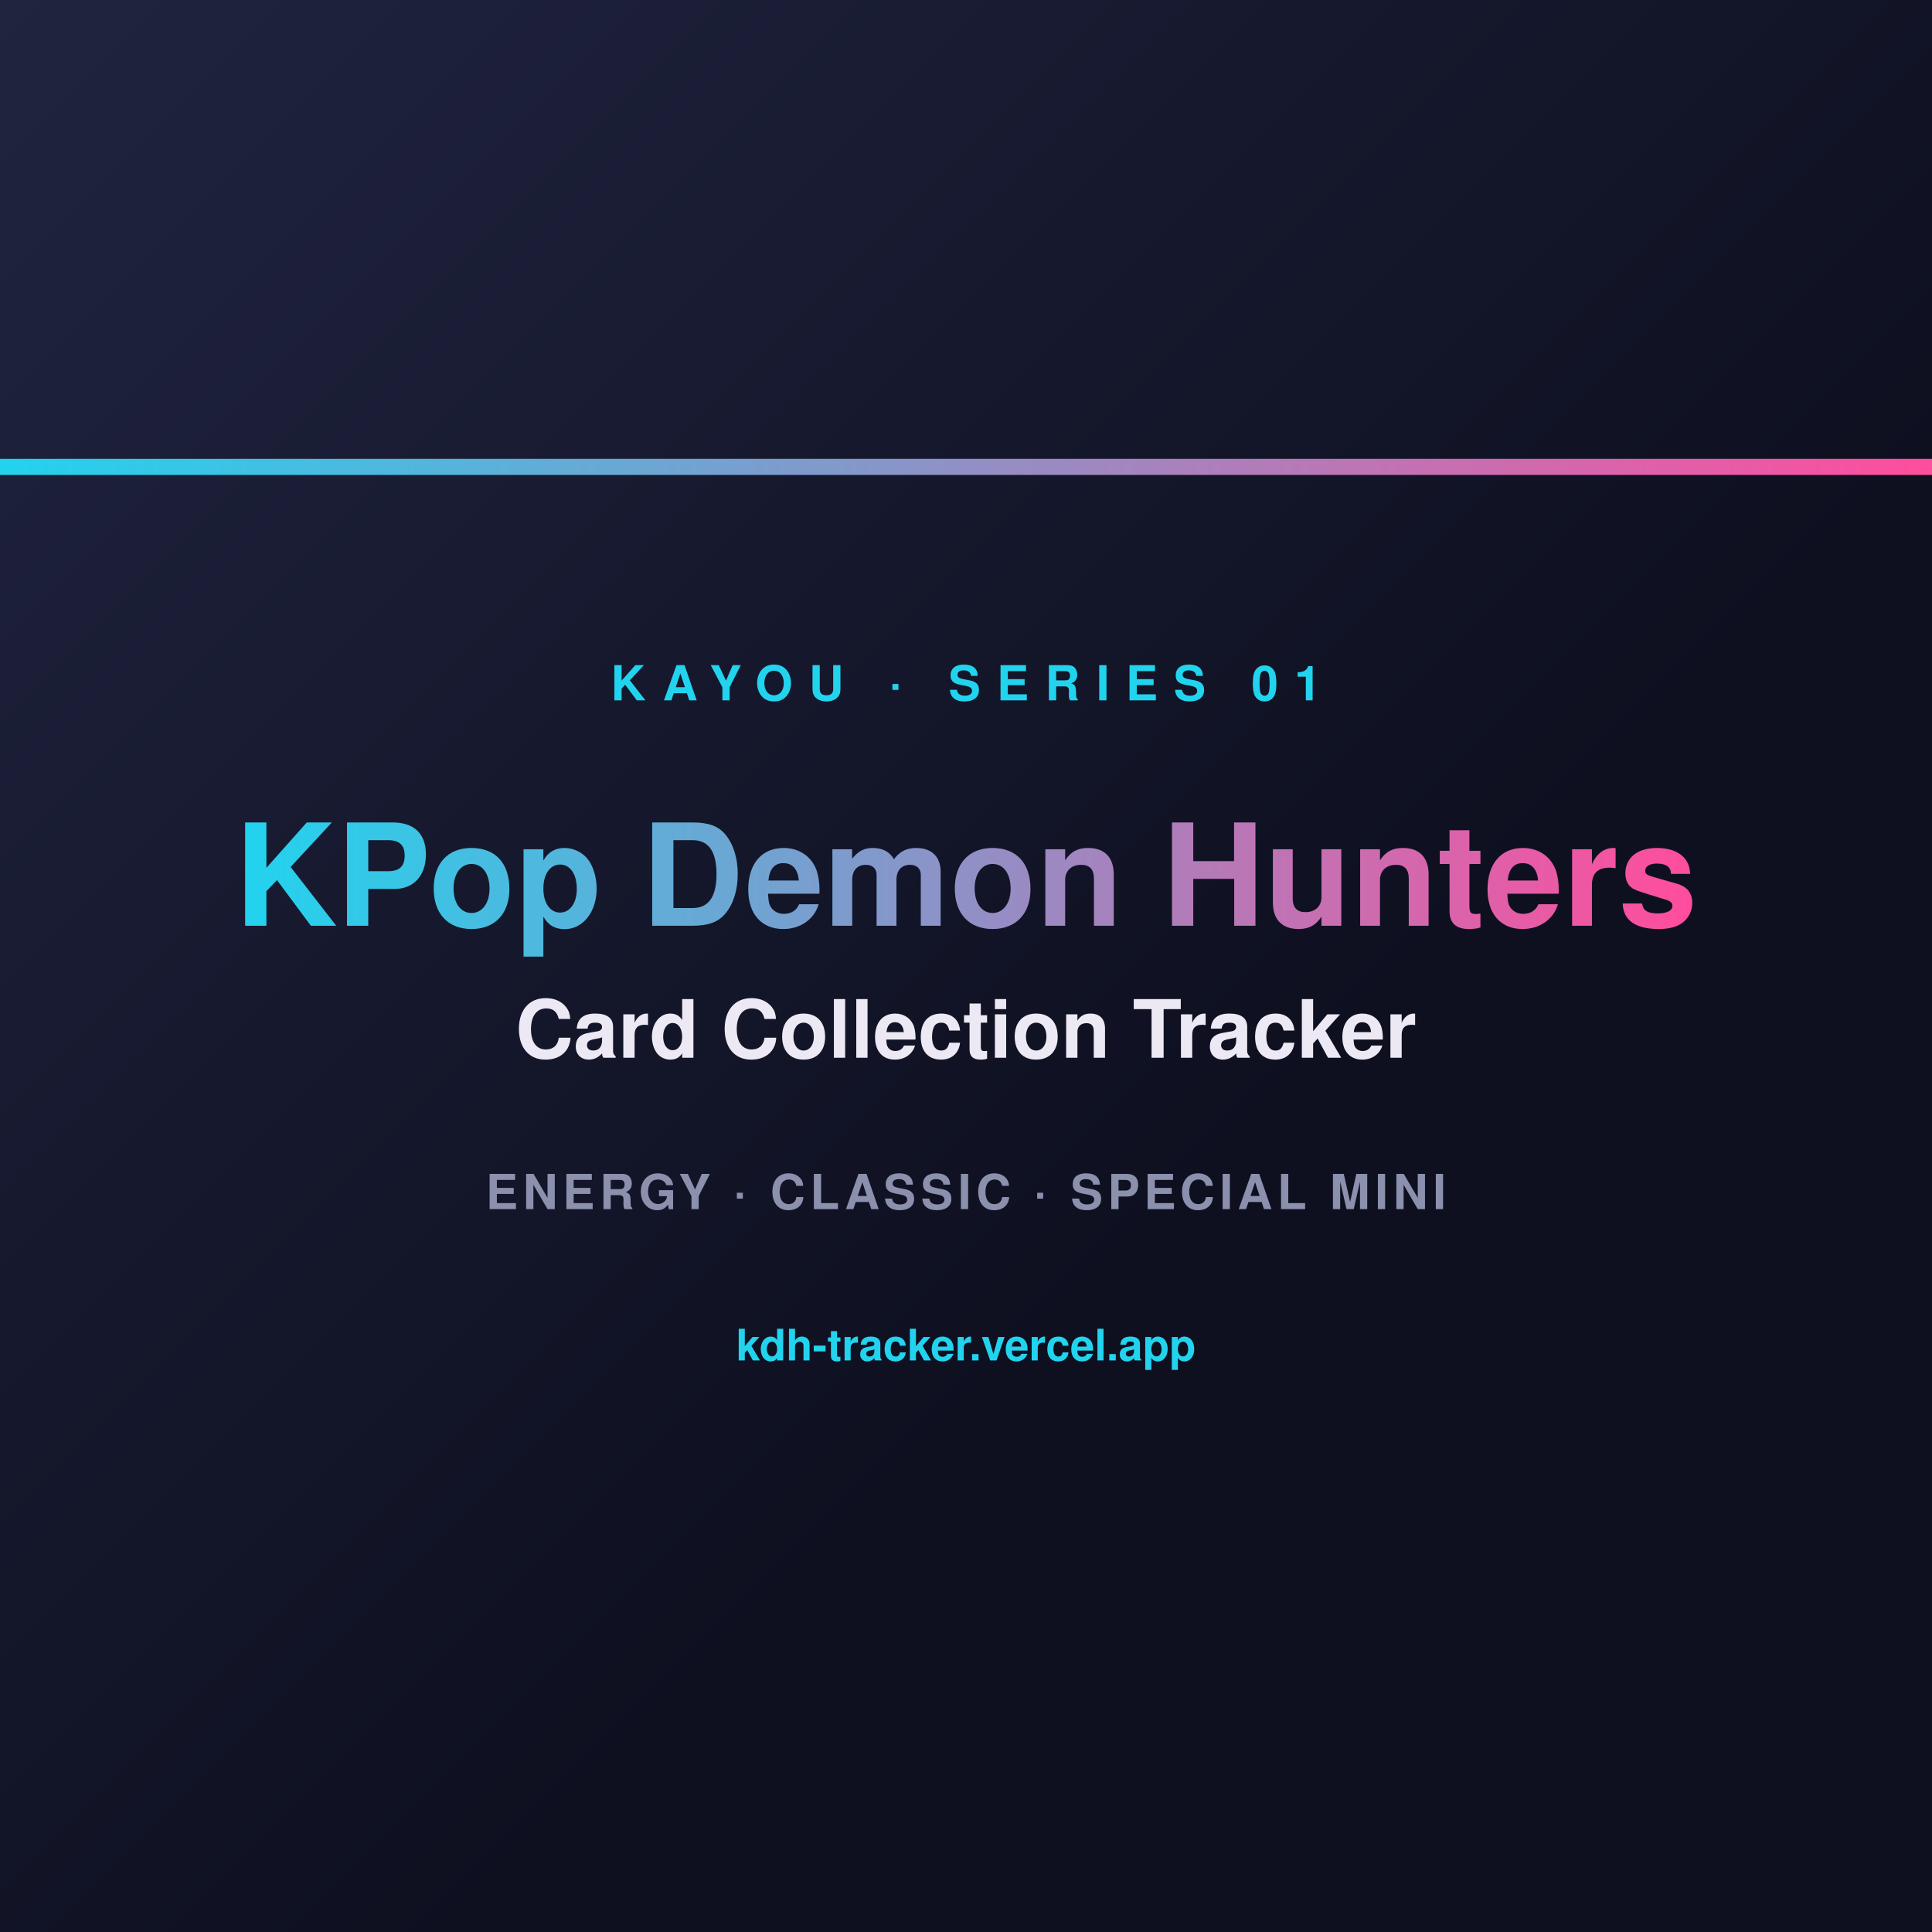
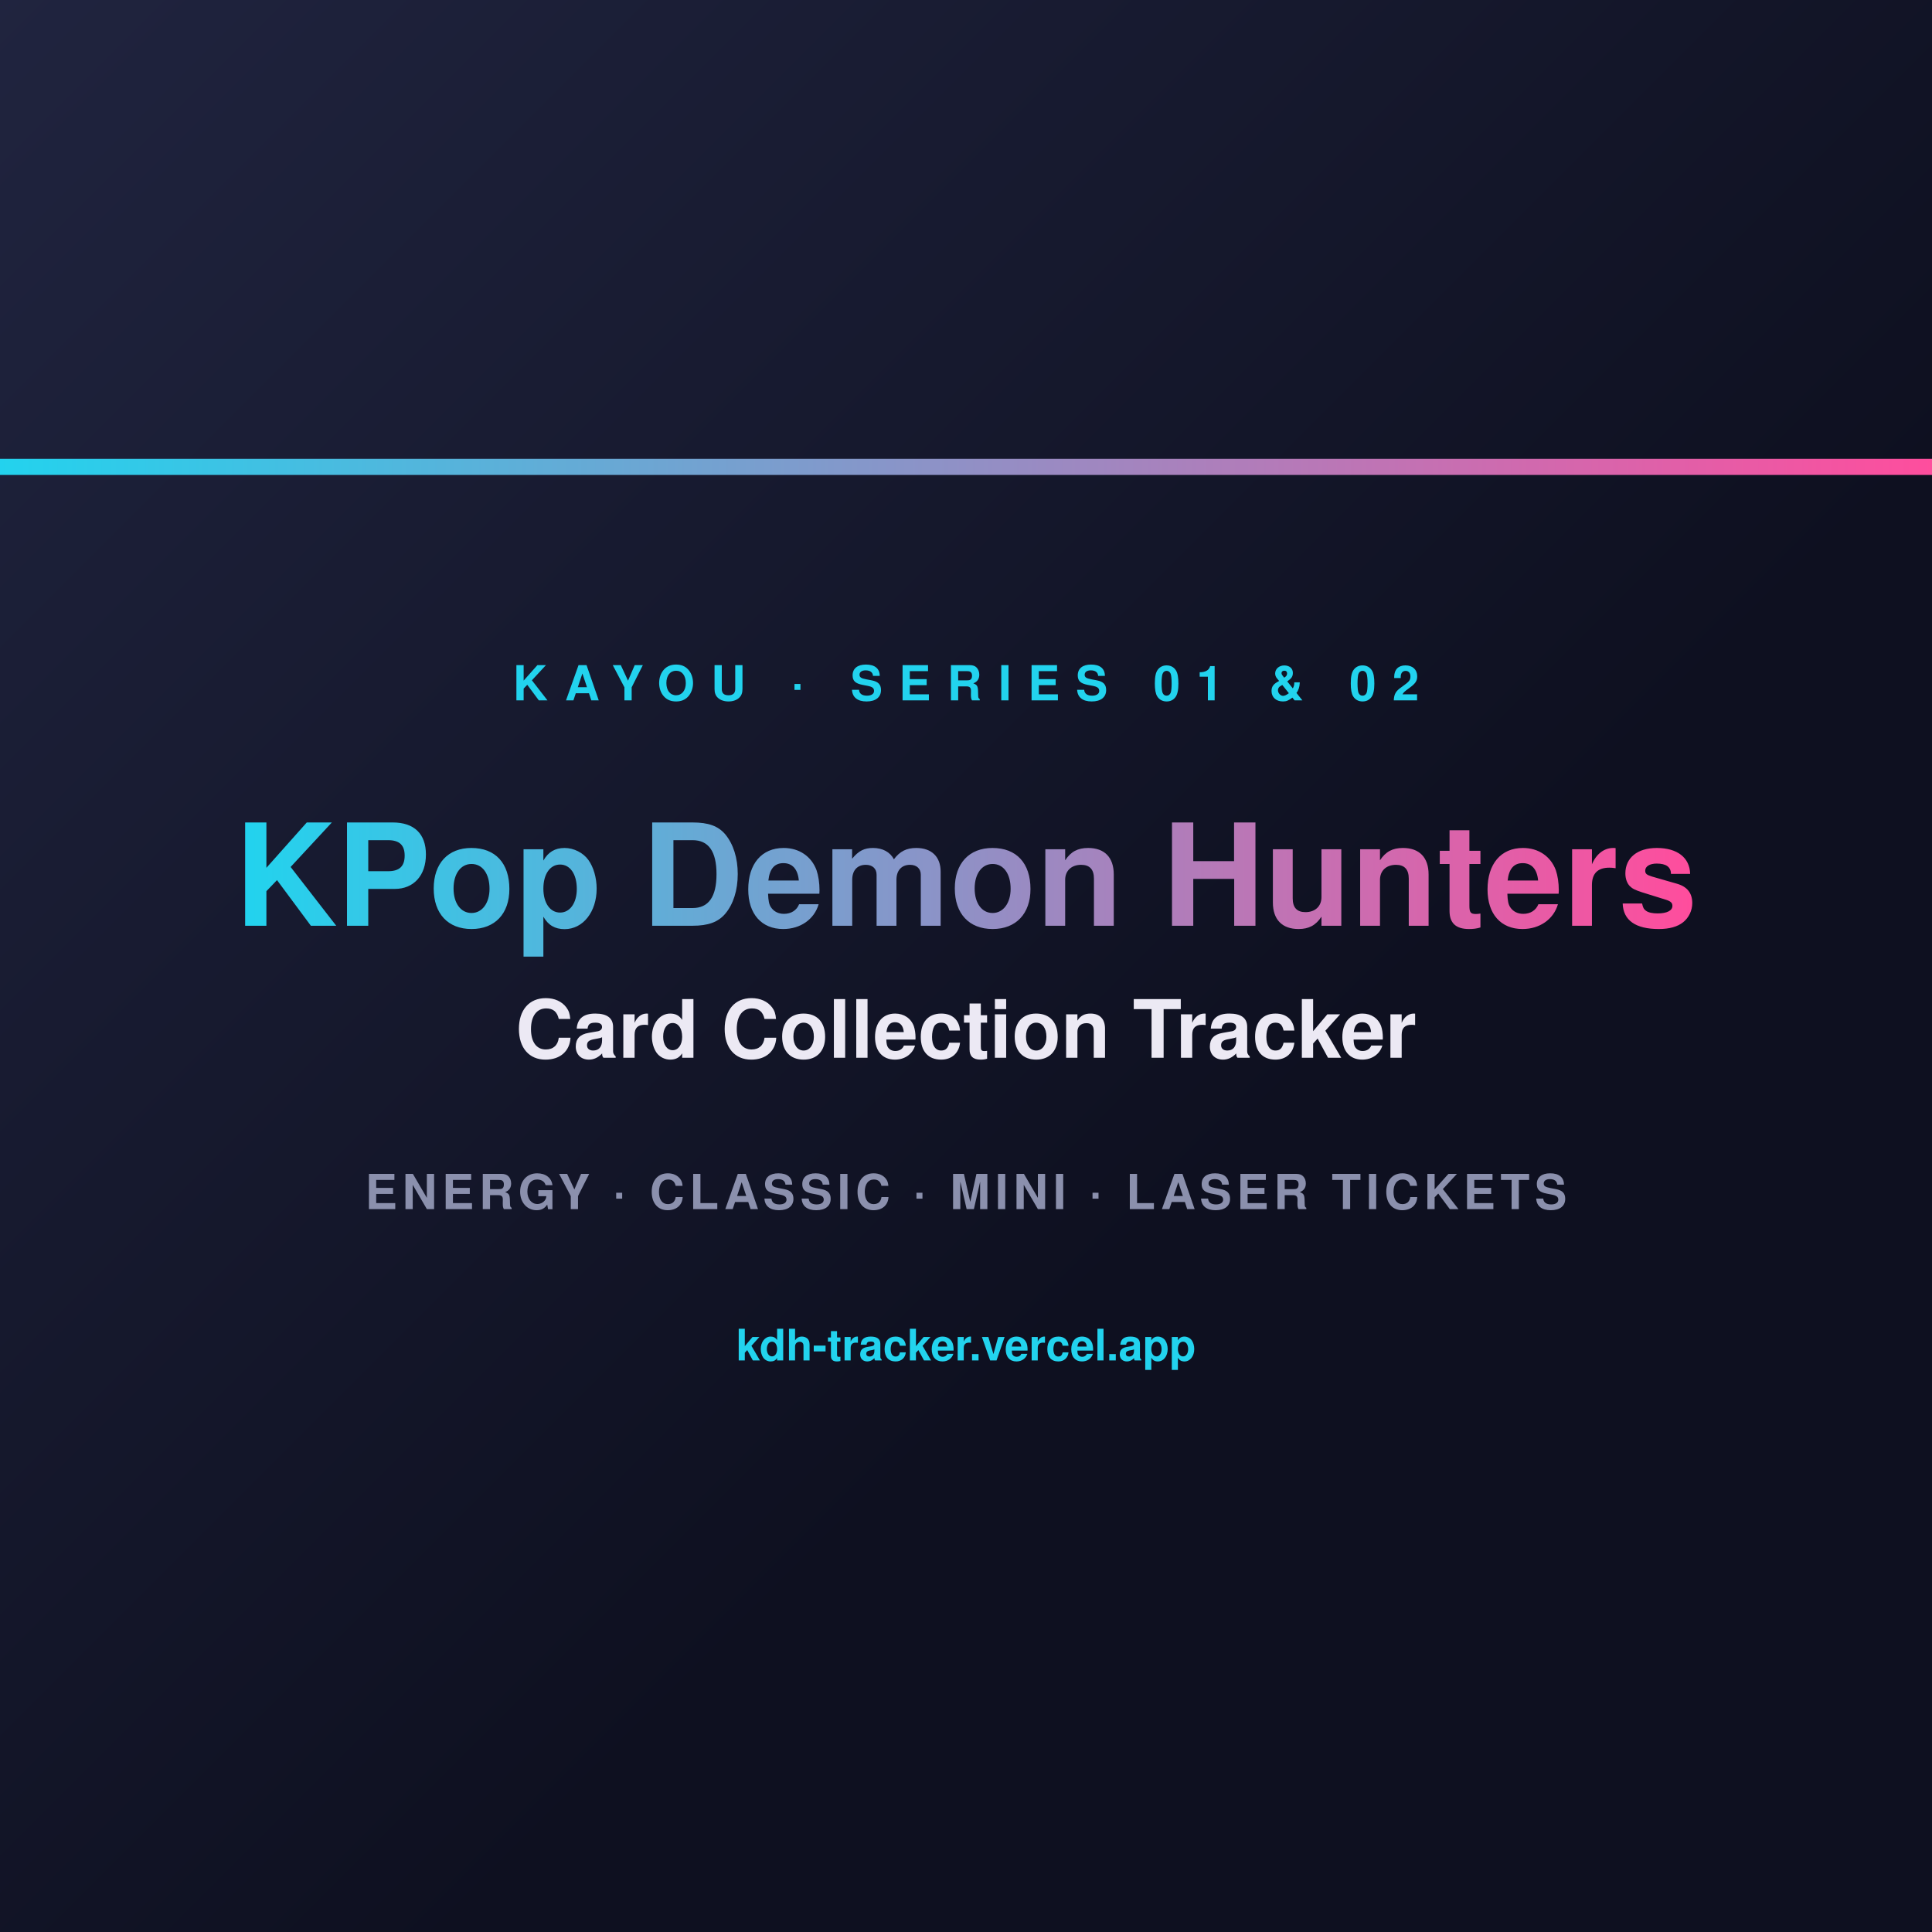
<svg xmlns="http://www.w3.org/2000/svg" width="1200" height="1200" viewBox="0 0 1200 1200">
  <defs>
    <linearGradient id="bg" x1="0" y1="0" x2="1" y2="1">
      <stop offset="0" stop-color="#20243f" />
      <stop offset="0.62" stop-color="#0e1020" />
      <stop offset="1" stop-color="#0e1020" />
    </linearGradient>
    <linearGradient id="brand" x1="0" y1="0" x2="1" y2="0">
      <stop offset="0" stop-color="#22d3ee" />
      <stop offset="1" stop-color="#ff4d9d" />
    </linearGradient>
  </defs>
  <rect width="1200" height="1200" fill="url(#bg)" />
  <rect x="0" y="285" width="1200" height="10" fill="url(#brand)" />
-   <text x="600" y="435" text-anchor="middle" font-family="Helvetica Neue, Helvetica, Arial, sans-serif" font-size="30" font-weight="700" letter-spacing="10" fill="#22d3ee">KAYOU · SERIES 01</text>
+   <text x="600" y="435" text-anchor="middle" font-family="Helvetica Neue, Helvetica, Arial, sans-serif" font-size="30" font-weight="700" letter-spacing="10" fill="#22d3ee">KAYOU · SERIES 01 &amp; 02</text>
  <text x="600" y="575" text-anchor="middle" font-family="Helvetica Neue, Helvetica, Arial, sans-serif" font-size="88" font-weight="800" fill="url(#brand)">KPop Demon Hunters</text>
  <text x="600" y="657" text-anchor="middle" font-family="Helvetica Neue, Helvetica, Arial, sans-serif" font-size="50" font-weight="700" fill="#ece9f4">Card Collection Tracker</text>
-   <text x="600" y="751" text-anchor="middle" font-family="Helvetica Neue, Helvetica, Arial, sans-serif" font-size="30" font-weight="600" letter-spacing="3" fill="#8b90ad">ENERGY  ·  CLASSIC  ·  SPECIAL MINI</text>
+   <text x="600" y="751" text-anchor="middle" font-family="Helvetica Neue, Helvetica, Arial, sans-serif" font-size="30" font-weight="600" letter-spacing="3" fill="#8b90ad">ENERGY  ·  CLASSIC  ·  MINI  ·  LASER TICKETS</text>
  <text x="600" y="845" text-anchor="middle" font-family="Helvetica Neue, Helvetica, Arial, sans-serif" font-size="27" font-weight="600" fill="#22d3ee">kdh-tracker.vercel.app</text>
</svg>
